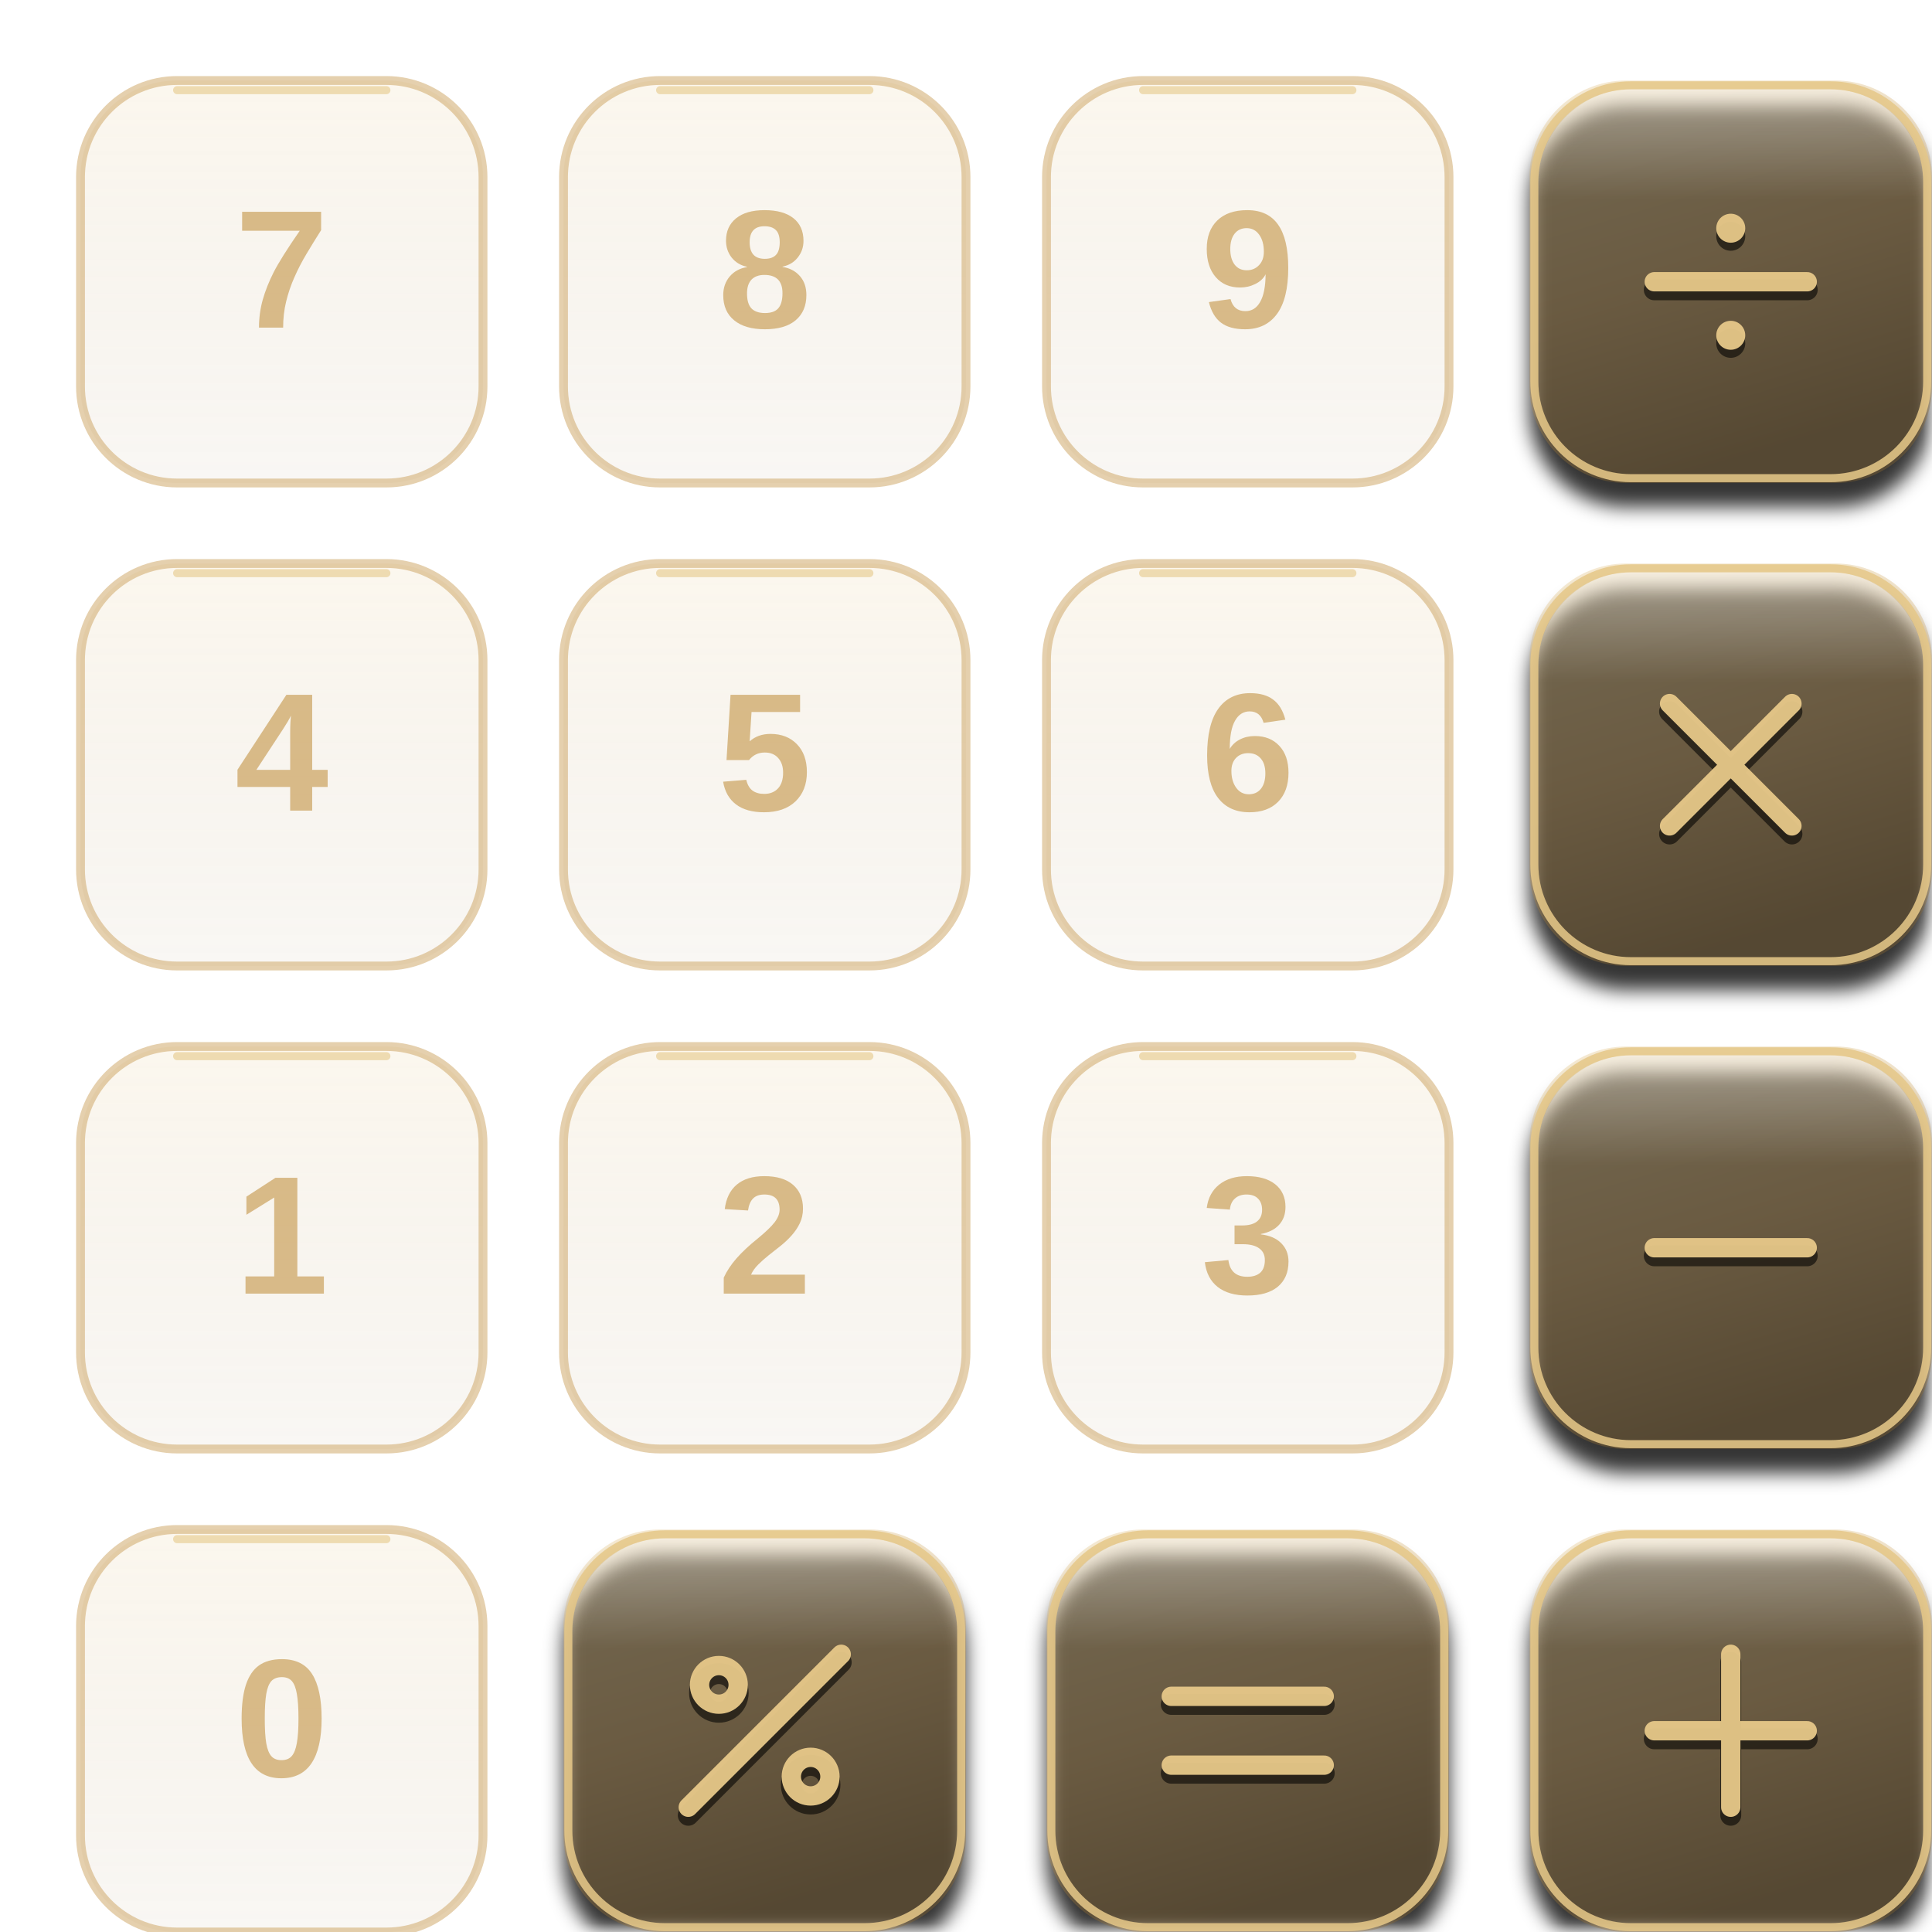
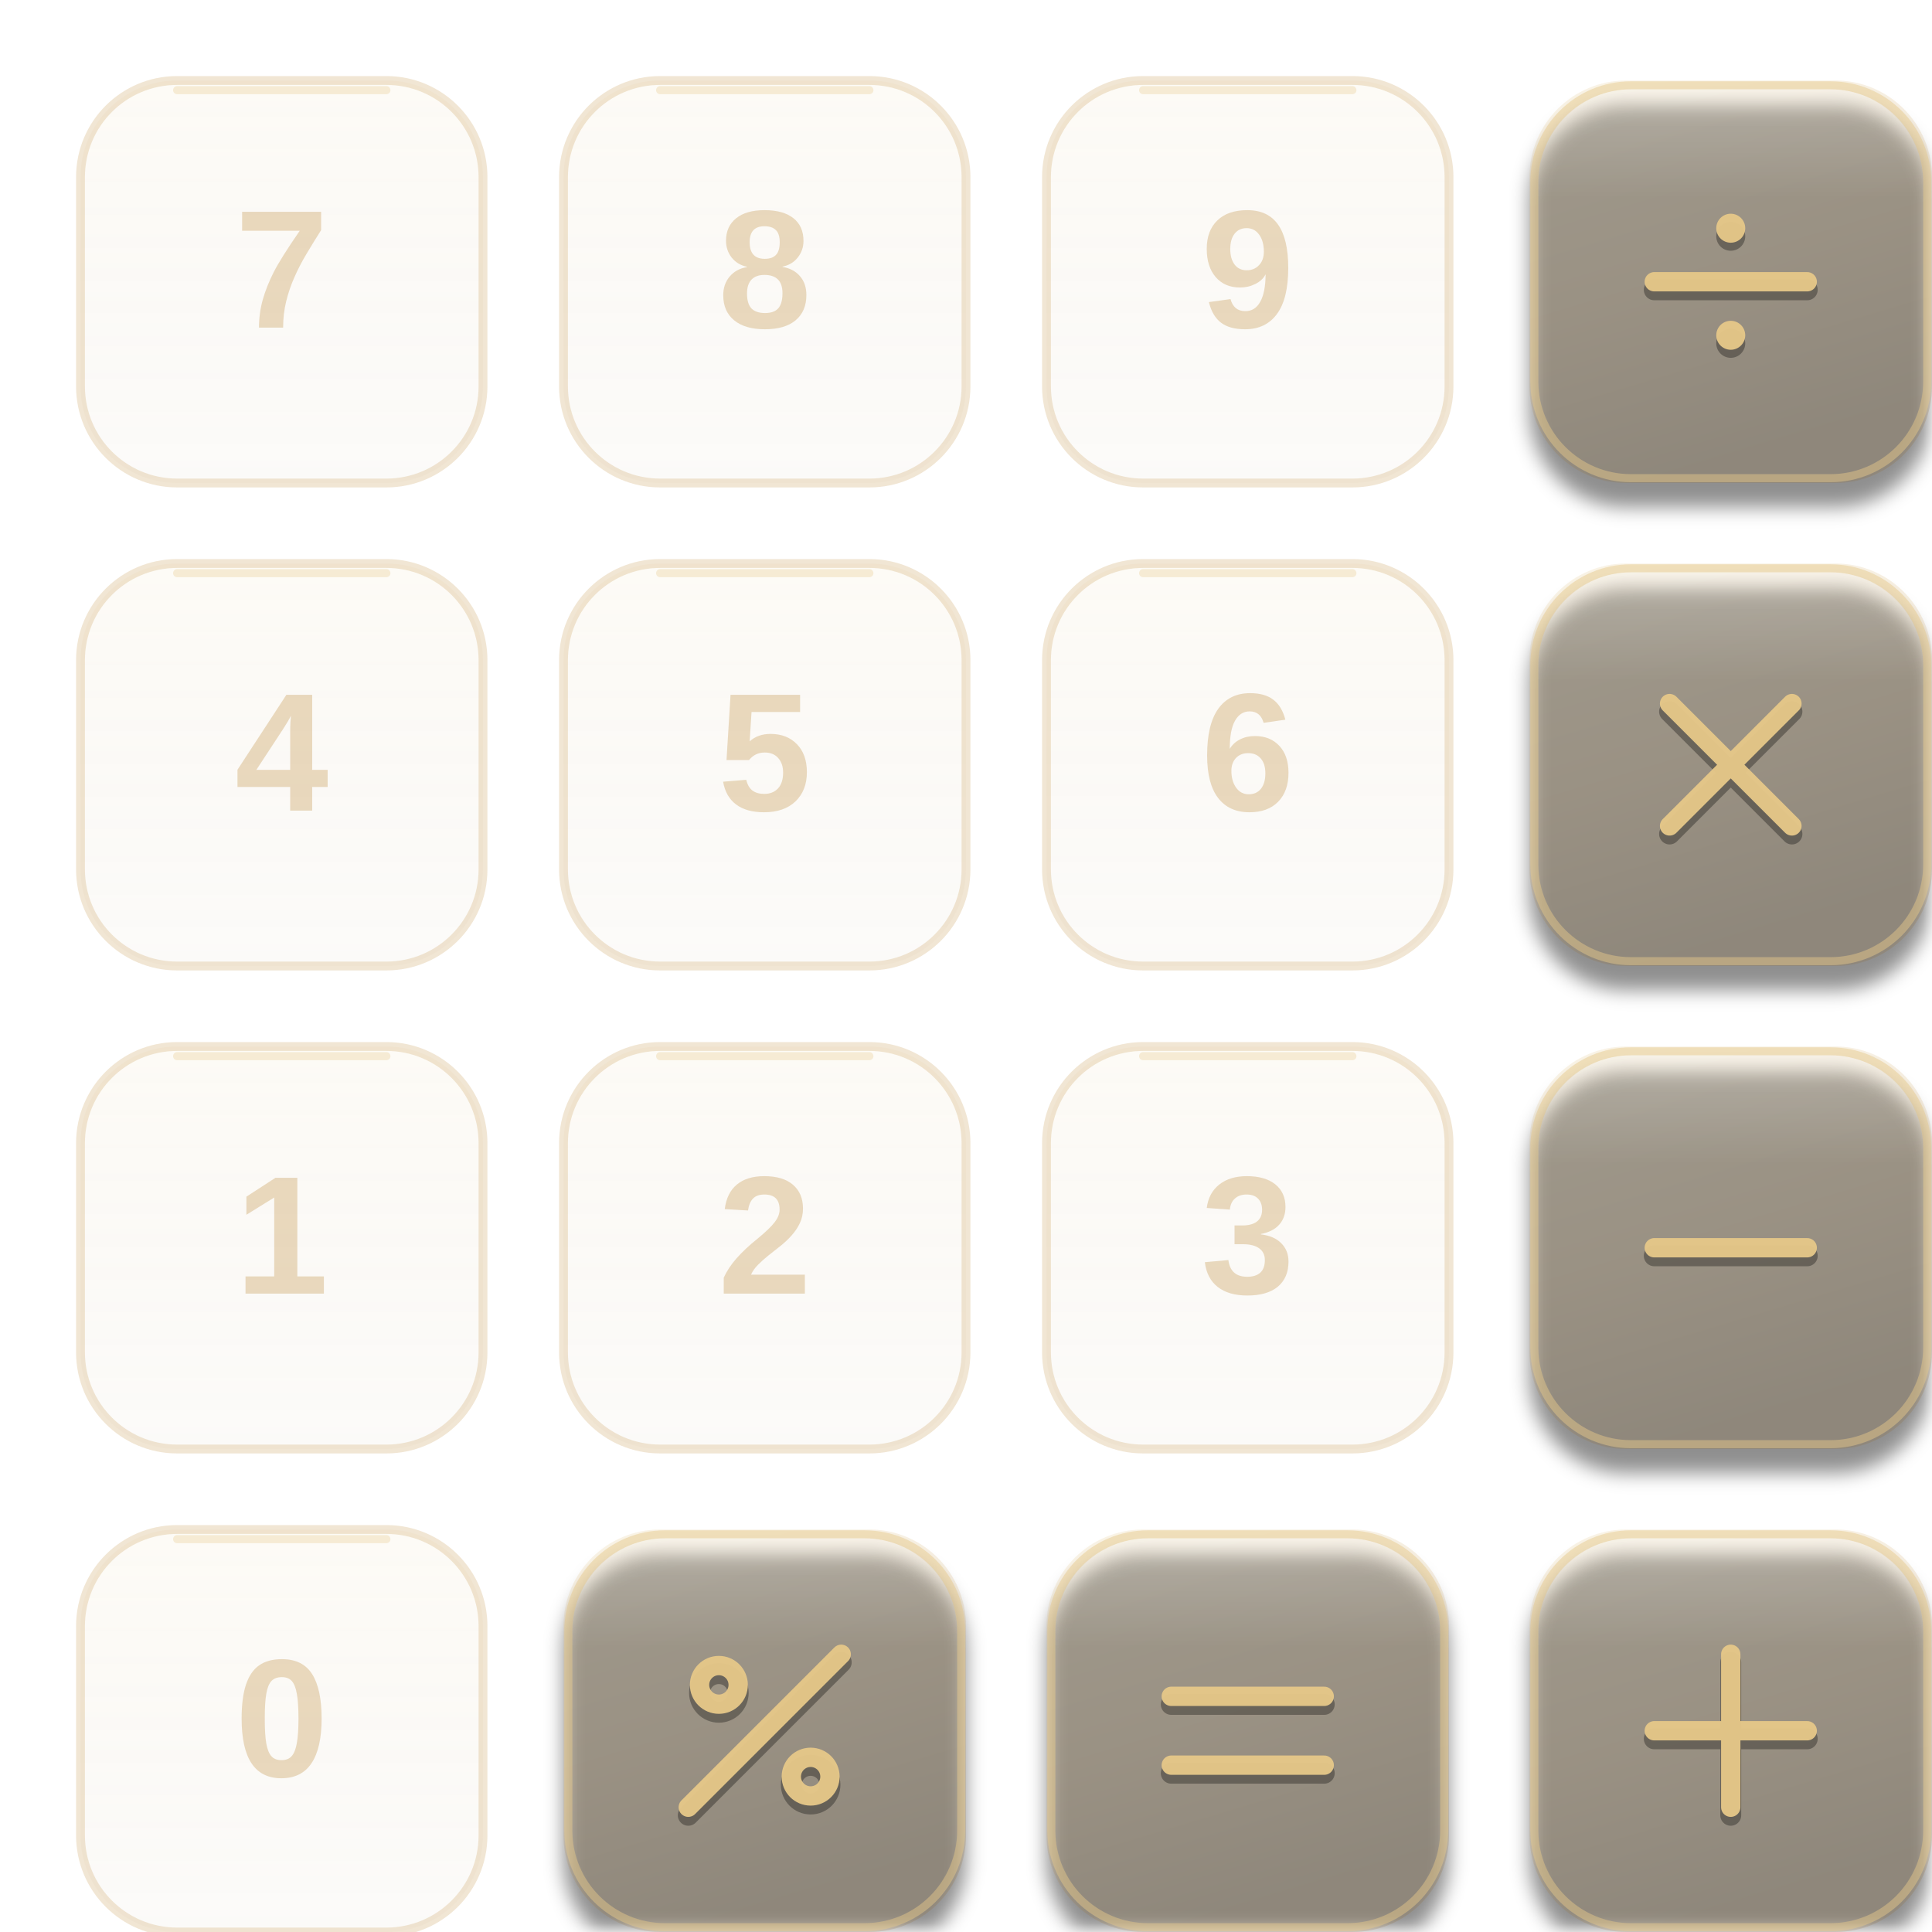
<svg xmlns="http://www.w3.org/2000/svg" width="240" height="240" viewBox="0 0 240 240">
  <defs>
    <linearGradient id="mk" x1="0" y1="0" x2="0.3" y2="1">
      <stop offset="0" stop-color="#E6C889" />
      <stop offset="0.55" stop-color="#C89D57" />
      <stop offset="1" stop-color="#8F6A2E" />
    </linearGradient>
    <linearGradient id="mg" x1="0" y1="0" x2="0" y2="1">
      <stop offset="0" stop-color="#ffffff" stop-opacity=".35" />
      <stop offset="0.5" stop-color="#ffffff" stop-opacity="0" />
    </linearGradient>
    <linearGradient id="mv" x1="0" y1="0" x2="0" y2="1">
      <stop offset="0" stop-color="#E6C889" stop-opacity=".16" />
      <stop offset="1" stop-color="#8F6A2E" stop-opacity=".06" />
    </linearGradient>
    <filter id="ms" x="-20%" y="-20%" width="140%" height="150%">
      <feDropShadow dx="0" dy="4" stdDeviation="3" flood-color="#000" flood-opacity=".45" />
    </filter>
    <filter id="mi" x="-20%" y="-20%" width="140%" height="140%">
      <feGaussianBlur stdDeviation="1.2" />
    </filter>
  </defs>
-   <rect x="10" y="10" width="50" height="50" rx="12" fill="url(#mv)" fill-opacity="0.9" stroke="#C89D57" stroke-opacity="0.48" stroke-width="1.1" />
-   <path d="M22 11.2H48" stroke="#E6C889" stroke-opacity="0.6" stroke-width="1" stroke-linecap="round" />
-   <text x="35" y="40.7" font-family="Manrope,Segoe UI,Arial,sans-serif" font-size="20.9" font-weight="800" text-anchor="middle" fill="#C89D57" fill-opacity="0.675">7</text>
-   <rect x="70" y="10" width="50" height="50" rx="12" fill="url(#mv)" fill-opacity="0.9" stroke="#C89D57" stroke-opacity="0.48" stroke-width="1.1" />
-   <path d="M82 11.2H108" stroke="#E6C889" stroke-opacity="0.6" stroke-width="1" stroke-linecap="round" />
-   <text x="95" y="40.7" font-family="Manrope,Segoe UI,Arial,sans-serif" font-size="20.9" font-weight="800" text-anchor="middle" fill="#C89D57" fill-opacity="0.675">8</text>
-   <rect x="130" y="10" width="50" height="50" rx="12" fill="url(#mv)" fill-opacity="0.9" stroke="#C89D57" stroke-opacity="0.48" stroke-width="1.1" />
-   <path d="M142 11.2H168" stroke="#E6C889" stroke-opacity="0.6" stroke-width="1" stroke-linecap="round" />
-   <text x="155" y="40.7" font-family="Manrope,Segoe UI,Arial,sans-serif" font-size="20.9" font-weight="800" text-anchor="middle" fill="#C89D57" fill-opacity="0.675">9</text>
-   <rect x="190" y="13" width="50" height="50" rx="12" fill="#000" fill-opacity="0.792" filter="url(#mi)" />
-   <rect x="190" y="10" width="50" height="50" rx="12" fill="url(#mk)" fill-opacity="0.36" />
-   <rect x="191" y="11" width="48" height="27.5" rx="12" fill="url(#mg)" fill-opacity="1.08" />
-   <rect x="190.6" y="10.6" width="48.8" height="48.8" rx="12" fill="none" stroke="#E6C889" stroke-opacity="0.864" stroke-width="1" />
-   <g stroke="#000" stroke-opacity="0.576" stroke-width="2.6" stroke-linecap="round" fill="none">
+   <rect x="10" y="10" width="50" height="50" rx="12" fill="url(#mv)" fill-opacity="0.48" stroke="#C89D57" stroke-opacity="0.256" stroke-width="1.1" />
+   <path d="M22 11.2H48" stroke="#E6C889" stroke-opacity="0.32" stroke-width="1" stroke-linecap="round" />
+   <text x="35" y="40.7" font-family="Manrope,Segoe UI,Arial,sans-serif" font-size="20.9" font-weight="800" text-anchor="middle" fill="#C89D57" fill-opacity="0.36">7</text>
+   <rect x="70" y="10" width="50" height="50" rx="12" fill="url(#mv)" fill-opacity="0.48" stroke="#C89D57" stroke-opacity="0.256" stroke-width="1.1" />
+   <path d="M82 11.2H108" stroke="#E6C889" stroke-opacity="0.32" stroke-width="1" stroke-linecap="round" />
+   <text x="95" y="40.7" font-family="Manrope,Segoe UI,Arial,sans-serif" font-size="20.9" font-weight="800" text-anchor="middle" fill="#C89D57" fill-opacity="0.36">8</text>
+   <rect x="130" y="10" width="50" height="50" rx="12" fill="url(#mv)" fill-opacity="0.48" stroke="#C89D57" stroke-opacity="0.256" stroke-width="1.1" />
+   <path d="M142 11.2H168" stroke="#E6C889" stroke-opacity="0.32" stroke-width="1" stroke-linecap="round" />
+   <text x="155" y="40.7" font-family="Manrope,Segoe UI,Arial,sans-serif" font-size="20.9" font-weight="800" text-anchor="middle" fill="#C89D57" fill-opacity="0.36">9</text>
+   <rect x="190" y="13" width="50" height="50" rx="12" fill="#000" fill-opacity="0.44" filter="url(#mi)" />
+   <rect x="190" y="10" width="50" height="50" rx="12" fill="url(#mk)" fill-opacity="0.2" />
+   <rect x="191" y="11" width="48" height="27.5" rx="12" fill="url(#mg)" fill-opacity="0.6" />
+   <rect x="190.6" y="10.6" width="48.8" height="48.8" rx="12" fill="none" stroke="#E6C889" stroke-opacity="0.48" stroke-width="1" />
+   <g stroke="#000" stroke-opacity="0.32" stroke-width="2.6" stroke-linecap="round" fill="none">
    <path d="M205.5 36H224.5" />
-     <circle cx="215" cy="29.35" r="1.8" fill="#000" fill-opacity="0.576" stroke="none" />
-     <circle cx="215" cy="42.65" r="1.8" fill="#000" fill-opacity="0.576" stroke="none" />
+     <circle cx="215" cy="29.35" r="1.8" fill="#000" fill-opacity="0.32" stroke="none" />
+     <circle cx="215" cy="42.65" r="1.8" fill="#000" fill-opacity="0.32" stroke="none" />
  </g>
  <g stroke="#E6C889" stroke-opacity="0.95" stroke-width="2.4" stroke-linecap="round" fill="none">
    <path d="M205.5 35H224.5" />
    <circle cx="215" cy="28.35" r="1.8" fill="#E6C889" fill-opacity="0.95" stroke="none" />
    <circle cx="215" cy="41.65" r="1.8" fill="#E6C889" fill-opacity="0.95" stroke="none" />
  </g>
-   <rect x="10" y="70" width="50" height="50" rx="12" fill="url(#mv)" fill-opacity="0.9" stroke="#C89D57" stroke-opacity="0.48" stroke-width="1.1" />
-   <path d="M22 71.2H48" stroke="#E6C889" stroke-opacity="0.6" stroke-width="1" stroke-linecap="round" />
-   <text x="35" y="100.7" font-family="Manrope,Segoe UI,Arial,sans-serif" font-size="20.9" font-weight="800" text-anchor="middle" fill="#C89D57" fill-opacity="0.675">4</text>
-   <rect x="70" y="70" width="50" height="50" rx="12" fill="url(#mv)" fill-opacity="0.9" stroke="#C89D57" stroke-opacity="0.48" stroke-width="1.1" />
-   <path d="M82 71.2H108" stroke="#E6C889" stroke-opacity="0.6" stroke-width="1" stroke-linecap="round" />
-   <text x="95" y="100.7" font-family="Manrope,Segoe UI,Arial,sans-serif" font-size="20.9" font-weight="800" text-anchor="middle" fill="#C89D57" fill-opacity="0.675">5</text>
-   <rect x="130" y="70" width="50" height="50" rx="12" fill="url(#mv)" fill-opacity="0.9" stroke="#C89D57" stroke-opacity="0.48" stroke-width="1.1" />
-   <path d="M142 71.2H168" stroke="#E6C889" stroke-opacity="0.6" stroke-width="1" stroke-linecap="round" />
-   <text x="155" y="100.7" font-family="Manrope,Segoe UI,Arial,sans-serif" font-size="20.9" font-weight="800" text-anchor="middle" fill="#C89D57" fill-opacity="0.675">6</text>
-   <rect x="190" y="73" width="50" height="50" rx="12" fill="#000" fill-opacity="0.792" filter="url(#mi)" />
-   <rect x="190" y="70" width="50" height="50" rx="12" fill="url(#mk)" fill-opacity="0.36" />
-   <rect x="191" y="71" width="48" height="27.5" rx="12" fill="url(#mg)" fill-opacity="1.08" />
-   <rect x="190.6" y="70.6" width="48.8" height="48.8" rx="12" fill="none" stroke="#E6C889" stroke-opacity="0.864" stroke-width="1" />
-   <g stroke="#000" stroke-opacity="0.576" stroke-width="2.6" stroke-linecap="round" fill="none">
+   <rect x="10" y="70" width="50" height="50" rx="12" fill="url(#mv)" fill-opacity="0.48" stroke="#C89D57" stroke-opacity="0.256" stroke-width="1.1" />
+   <path d="M22 71.2H48" stroke="#E6C889" stroke-opacity="0.32" stroke-width="1" stroke-linecap="round" />
+   <text x="35" y="100.7" font-family="Manrope,Segoe UI,Arial,sans-serif" font-size="20.9" font-weight="800" text-anchor="middle" fill="#C89D57" fill-opacity="0.36">4</text>
+   <rect x="70" y="70" width="50" height="50" rx="12" fill="url(#mv)" fill-opacity="0.48" stroke="#C89D57" stroke-opacity="0.256" stroke-width="1.1" />
+   <path d="M82 71.2H108" stroke="#E6C889" stroke-opacity="0.32" stroke-width="1" stroke-linecap="round" />
+   <text x="95" y="100.7" font-family="Manrope,Segoe UI,Arial,sans-serif" font-size="20.9" font-weight="800" text-anchor="middle" fill="#C89D57" fill-opacity="0.36">5</text>
+   <rect x="130" y="70" width="50" height="50" rx="12" fill="url(#mv)" fill-opacity="0.48" stroke="#C89D57" stroke-opacity="0.256" stroke-width="1.1" />
+   <path d="M142 71.2H168" stroke="#E6C889" stroke-opacity="0.32" stroke-width="1" stroke-linecap="round" />
+   <text x="155" y="100.7" font-family="Manrope,Segoe UI,Arial,sans-serif" font-size="20.9" font-weight="800" text-anchor="middle" fill="#C89D57" fill-opacity="0.36">6</text>
+   <rect x="190" y="73" width="50" height="50" rx="12" fill="#000" fill-opacity="0.44" filter="url(#mi)" />
+   <rect x="190" y="70" width="50" height="50" rx="12" fill="url(#mk)" fill-opacity="0.2" />
+   <rect x="191" y="71" width="48" height="27.5" rx="12" fill="url(#mg)" fill-opacity="0.6" />
+   <rect x="190.6" y="70.6" width="48.8" height="48.8" rx="12" fill="none" stroke="#E6C889" stroke-opacity="0.48" stroke-width="1" />
+   <g stroke="#000" stroke-opacity="0.32" stroke-width="2.6" stroke-linecap="round" fill="none">
    <path d="M207.4 88.4L222.6 103.6M222.6 88.4L207.4 103.6" />
  </g>
  <g stroke="#E6C889" stroke-opacity="0.95" stroke-width="2.4" stroke-linecap="round" fill="none">
    <path d="M207.4 87.4L222.6 102.6M222.6 87.4L207.4 102.6" />
  </g>
-   <rect x="10" y="130" width="50" height="50" rx="12" fill="url(#mv)" fill-opacity="0.9" stroke="#C89D57" stroke-opacity="0.48" stroke-width="1.1" />
-   <path d="M22 131.2H48" stroke="#E6C889" stroke-opacity="0.6" stroke-width="1" stroke-linecap="round" />
-   <text x="35" y="160.7" font-family="Manrope,Segoe UI,Arial,sans-serif" font-size="20.9" font-weight="800" text-anchor="middle" fill="#C89D57" fill-opacity="0.675">1</text>
-   <rect x="70" y="130" width="50" height="50" rx="12" fill="url(#mv)" fill-opacity="0.9" stroke="#C89D57" stroke-opacity="0.48" stroke-width="1.1" />
-   <path d="M82 131.2H108" stroke="#E6C889" stroke-opacity="0.6" stroke-width="1" stroke-linecap="round" />
-   <text x="95" y="160.7" font-family="Manrope,Segoe UI,Arial,sans-serif" font-size="20.9" font-weight="800" text-anchor="middle" fill="#C89D57" fill-opacity="0.675">2</text>
-   <rect x="130" y="130" width="50" height="50" rx="12" fill="url(#mv)" fill-opacity="0.9" stroke="#C89D57" stroke-opacity="0.48" stroke-width="1.1" />
-   <path d="M142 131.2H168" stroke="#E6C889" stroke-opacity="0.6" stroke-width="1" stroke-linecap="round" />
-   <text x="155" y="160.7" font-family="Manrope,Segoe UI,Arial,sans-serif" font-size="20.9" font-weight="800" text-anchor="middle" fill="#C89D57" fill-opacity="0.675">3</text>
-   <rect x="190" y="133" width="50" height="50" rx="12" fill="#000" fill-opacity="0.792" filter="url(#mi)" />
-   <rect x="190" y="130" width="50" height="50" rx="12" fill="url(#mk)" fill-opacity="0.36" />
-   <rect x="191" y="131" width="48" height="27.5" rx="12" fill="url(#mg)" fill-opacity="1.08" />
-   <rect x="190.6" y="130.6" width="48.8" height="48.8" rx="12" fill="none" stroke="#E6C889" stroke-opacity="0.864" stroke-width="1" />
-   <g stroke="#000" stroke-opacity="0.576" stroke-width="2.6" stroke-linecap="round" fill="none">
+   <rect x="10" y="130" width="50" height="50" rx="12" fill="url(#mv)" fill-opacity="0.48" stroke="#C89D57" stroke-opacity="0.256" stroke-width="1.1" />
+   <path d="M22 131.2H48" stroke="#E6C889" stroke-opacity="0.32" stroke-width="1" stroke-linecap="round" />
+   <text x="35" y="160.7" font-family="Manrope,Segoe UI,Arial,sans-serif" font-size="20.9" font-weight="800" text-anchor="middle" fill="#C89D57" fill-opacity="0.36">1</text>
+   <rect x="70" y="130" width="50" height="50" rx="12" fill="url(#mv)" fill-opacity="0.48" stroke="#C89D57" stroke-opacity="0.256" stroke-width="1.1" />
+   <path d="M82 131.2H108" stroke="#E6C889" stroke-opacity="0.32" stroke-width="1" stroke-linecap="round" />
+   <text x="95" y="160.7" font-family="Manrope,Segoe UI,Arial,sans-serif" font-size="20.9" font-weight="800" text-anchor="middle" fill="#C89D57" fill-opacity="0.36">2</text>
+   <rect x="130" y="130" width="50" height="50" rx="12" fill="url(#mv)" fill-opacity="0.48" stroke="#C89D57" stroke-opacity="0.256" stroke-width="1.1" />
+   <path d="M142 131.2H168" stroke="#E6C889" stroke-opacity="0.32" stroke-width="1" stroke-linecap="round" />
+   <text x="155" y="160.7" font-family="Manrope,Segoe UI,Arial,sans-serif" font-size="20.9" font-weight="800" text-anchor="middle" fill="#C89D57" fill-opacity="0.36">3</text>
+   <rect x="190" y="133" width="50" height="50" rx="12" fill="#000" fill-opacity="0.44" filter="url(#mi)" />
+   <rect x="190" y="130" width="50" height="50" rx="12" fill="url(#mk)" fill-opacity="0.2" />
+   <rect x="191" y="131" width="48" height="27.5" rx="12" fill="url(#mg)" fill-opacity="0.6" />
+   <rect x="190.6" y="130.6" width="48.8" height="48.8" rx="12" fill="none" stroke="#E6C889" stroke-opacity="0.48" stroke-width="1" />
+   <g stroke="#000" stroke-opacity="0.32" stroke-width="2.6" stroke-linecap="round" fill="none">
    <path d="M205.5 156H224.5" />
  </g>
  <g stroke="#E6C889" stroke-opacity="0.95" stroke-width="2.4" stroke-linecap="round" fill="none">
    <path d="M205.5 155H224.5" />
  </g>
-   <rect x="10" y="190" width="50" height="50" rx="12" fill="url(#mv)" fill-opacity="0.9" stroke="#C89D57" stroke-opacity="0.48" stroke-width="1.1" />
-   <path d="M22 191.2H48" stroke="#E6C889" stroke-opacity="0.6" stroke-width="1" stroke-linecap="round" />
-   <text x="35" y="220.7" font-family="Manrope,Segoe UI,Arial,sans-serif" font-size="20.9" font-weight="800" text-anchor="middle" fill="#C89D57" fill-opacity="0.675">0</text>
-   <rect x="70" y="193" width="50" height="50" rx="12" fill="#000" fill-opacity="0.792" filter="url(#mi)" />
-   <rect x="70" y="190" width="50" height="50" rx="12" fill="url(#mk)" fill-opacity="0.36" />
-   <rect x="71" y="191" width="48" height="27.5" rx="12" fill="url(#mg)" fill-opacity="1.08" />
-   <rect x="70.6" y="190.6" width="48.8" height="48.8" rx="12" fill="none" stroke="#E6C889" stroke-opacity="0.864" stroke-width="1" />
-   <g stroke="#000" stroke-opacity="0.576" stroke-width="2.6" stroke-linecap="round" fill="none">
+   <rect x="10" y="190" width="50" height="50" rx="12" fill="url(#mv)" fill-opacity="0.48" stroke="#C89D57" stroke-opacity="0.256" stroke-width="1.1" />
+   <path d="M22 191.2H48" stroke="#E6C889" stroke-opacity="0.32" stroke-width="1" stroke-linecap="round" />
+   <text x="35" y="220.7" font-family="Manrope,Segoe UI,Arial,sans-serif" font-size="20.9" font-weight="800" text-anchor="middle" fill="#C89D57" fill-opacity="0.36">0</text>
+   <rect x="70" y="193" width="50" height="50" rx="12" fill="#000" fill-opacity="0.44" filter="url(#mi)" />
+   <rect x="70" y="190" width="50" height="50" rx="12" fill="url(#mk)" fill-opacity="0.2" />
+   <rect x="71" y="191" width="48" height="27.5" rx="12" fill="url(#mg)" fill-opacity="0.6" />
+   <rect x="70.6" y="190.6" width="48.8" height="48.8" rx="12" fill="none" stroke="#E6C889" stroke-opacity="0.48" stroke-width="1" />
+   <g stroke="#000" stroke-opacity="0.32" stroke-width="2.6" stroke-linecap="round" fill="none">
    <path d="M85.5 225.5L104.5 206.5" />
    <circle cx="89.3" cy="210.3" r="2.4" />
    <circle cx="100.7" cy="221.7" r="2.4" />
  </g>
  <g stroke="#E6C889" stroke-opacity="0.95" stroke-width="2.4" stroke-linecap="round" fill="none">
    <path d="M85.5 224.5L104.5 205.5" />
    <circle cx="89.3" cy="209.3" r="2.4" />
    <circle cx="100.7" cy="220.7" r="2.4" />
  </g>
-   <rect x="130" y="193" width="50" height="50" rx="12" fill="#000" fill-opacity="0.792" filter="url(#mi)" />
-   <rect x="130" y="190" width="50" height="50" rx="12" fill="url(#mk)" fill-opacity="0.36" />
-   <rect x="131" y="191" width="48" height="27.5" rx="12" fill="url(#mg)" fill-opacity="1.08" />
-   <rect x="130.6" y="190.6" width="48.8" height="48.8" rx="12" fill="none" stroke="#E6C889" stroke-opacity="0.864" stroke-width="1" />
-   <g stroke="#000" stroke-opacity="0.576" stroke-width="2.6" stroke-linecap="round" fill="none">
+   <rect x="130" y="193" width="50" height="50" rx="12" fill="#000" fill-opacity="0.44" filter="url(#mi)" />
+   <rect x="130" y="190" width="50" height="50" rx="12" fill="url(#mk)" fill-opacity="0.2" />
+   <rect x="131" y="191" width="48" height="27.5" rx="12" fill="url(#mg)" fill-opacity="0.6" />
+   <rect x="130.6" y="190.6" width="48.8" height="48.8" rx="12" fill="none" stroke="#E6C889" stroke-opacity="0.48" stroke-width="1" />
+   <g stroke="#000" stroke-opacity="0.32" stroke-width="2.6" stroke-linecap="round" fill="none">
    <path d="M145.5 211.725H164.5M145.5 220.275H164.5" />
  </g>
  <g stroke="#E6C889" stroke-opacity="0.95" stroke-width="2.4" stroke-linecap="round" fill="none">
    <path d="M145.5 210.725H164.5M145.5 219.275H164.5" />
  </g>
-   <rect x="190" y="193" width="50" height="50" rx="12" fill="#000" fill-opacity="0.792" filter="url(#mi)" />
-   <rect x="190" y="190" width="50" height="50" rx="12" fill="url(#mk)" fill-opacity="0.36" />
-   <rect x="191" y="191" width="48" height="27.5" rx="12" fill="url(#mg)" fill-opacity="1.08" />
-   <rect x="190.6" y="190.6" width="48.8" height="48.8" rx="12" fill="none" stroke="#E6C889" stroke-opacity="0.864" stroke-width="1" />
-   <g stroke="#000" stroke-opacity="0.576" stroke-width="2.6" stroke-linecap="round" fill="none">
+   <rect x="190" y="193" width="50" height="50" rx="12" fill="#000" fill-opacity="0.44" filter="url(#mi)" />
+   <rect x="190" y="190" width="50" height="50" rx="12" fill="url(#mk)" fill-opacity="0.2" />
+   <rect x="191" y="191" width="48" height="27.5" rx="12" fill="url(#mg)" fill-opacity="0.6" />
+   <rect x="190.6" y="190.6" width="48.8" height="48.8" rx="12" fill="none" stroke="#E6C889" stroke-opacity="0.48" stroke-width="1" />
+   <g stroke="#000" stroke-opacity="0.32" stroke-width="2.6" stroke-linecap="round" fill="none">
    <path d="M205.5 216H224.5M215 206.5V225.5" />
  </g>
  <g stroke="#E6C889" stroke-opacity="0.95" stroke-width="2.4" stroke-linecap="round" fill="none">
    <path d="M205.5 215H224.5M215 205.5V224.5" />
  </g>
</svg>
